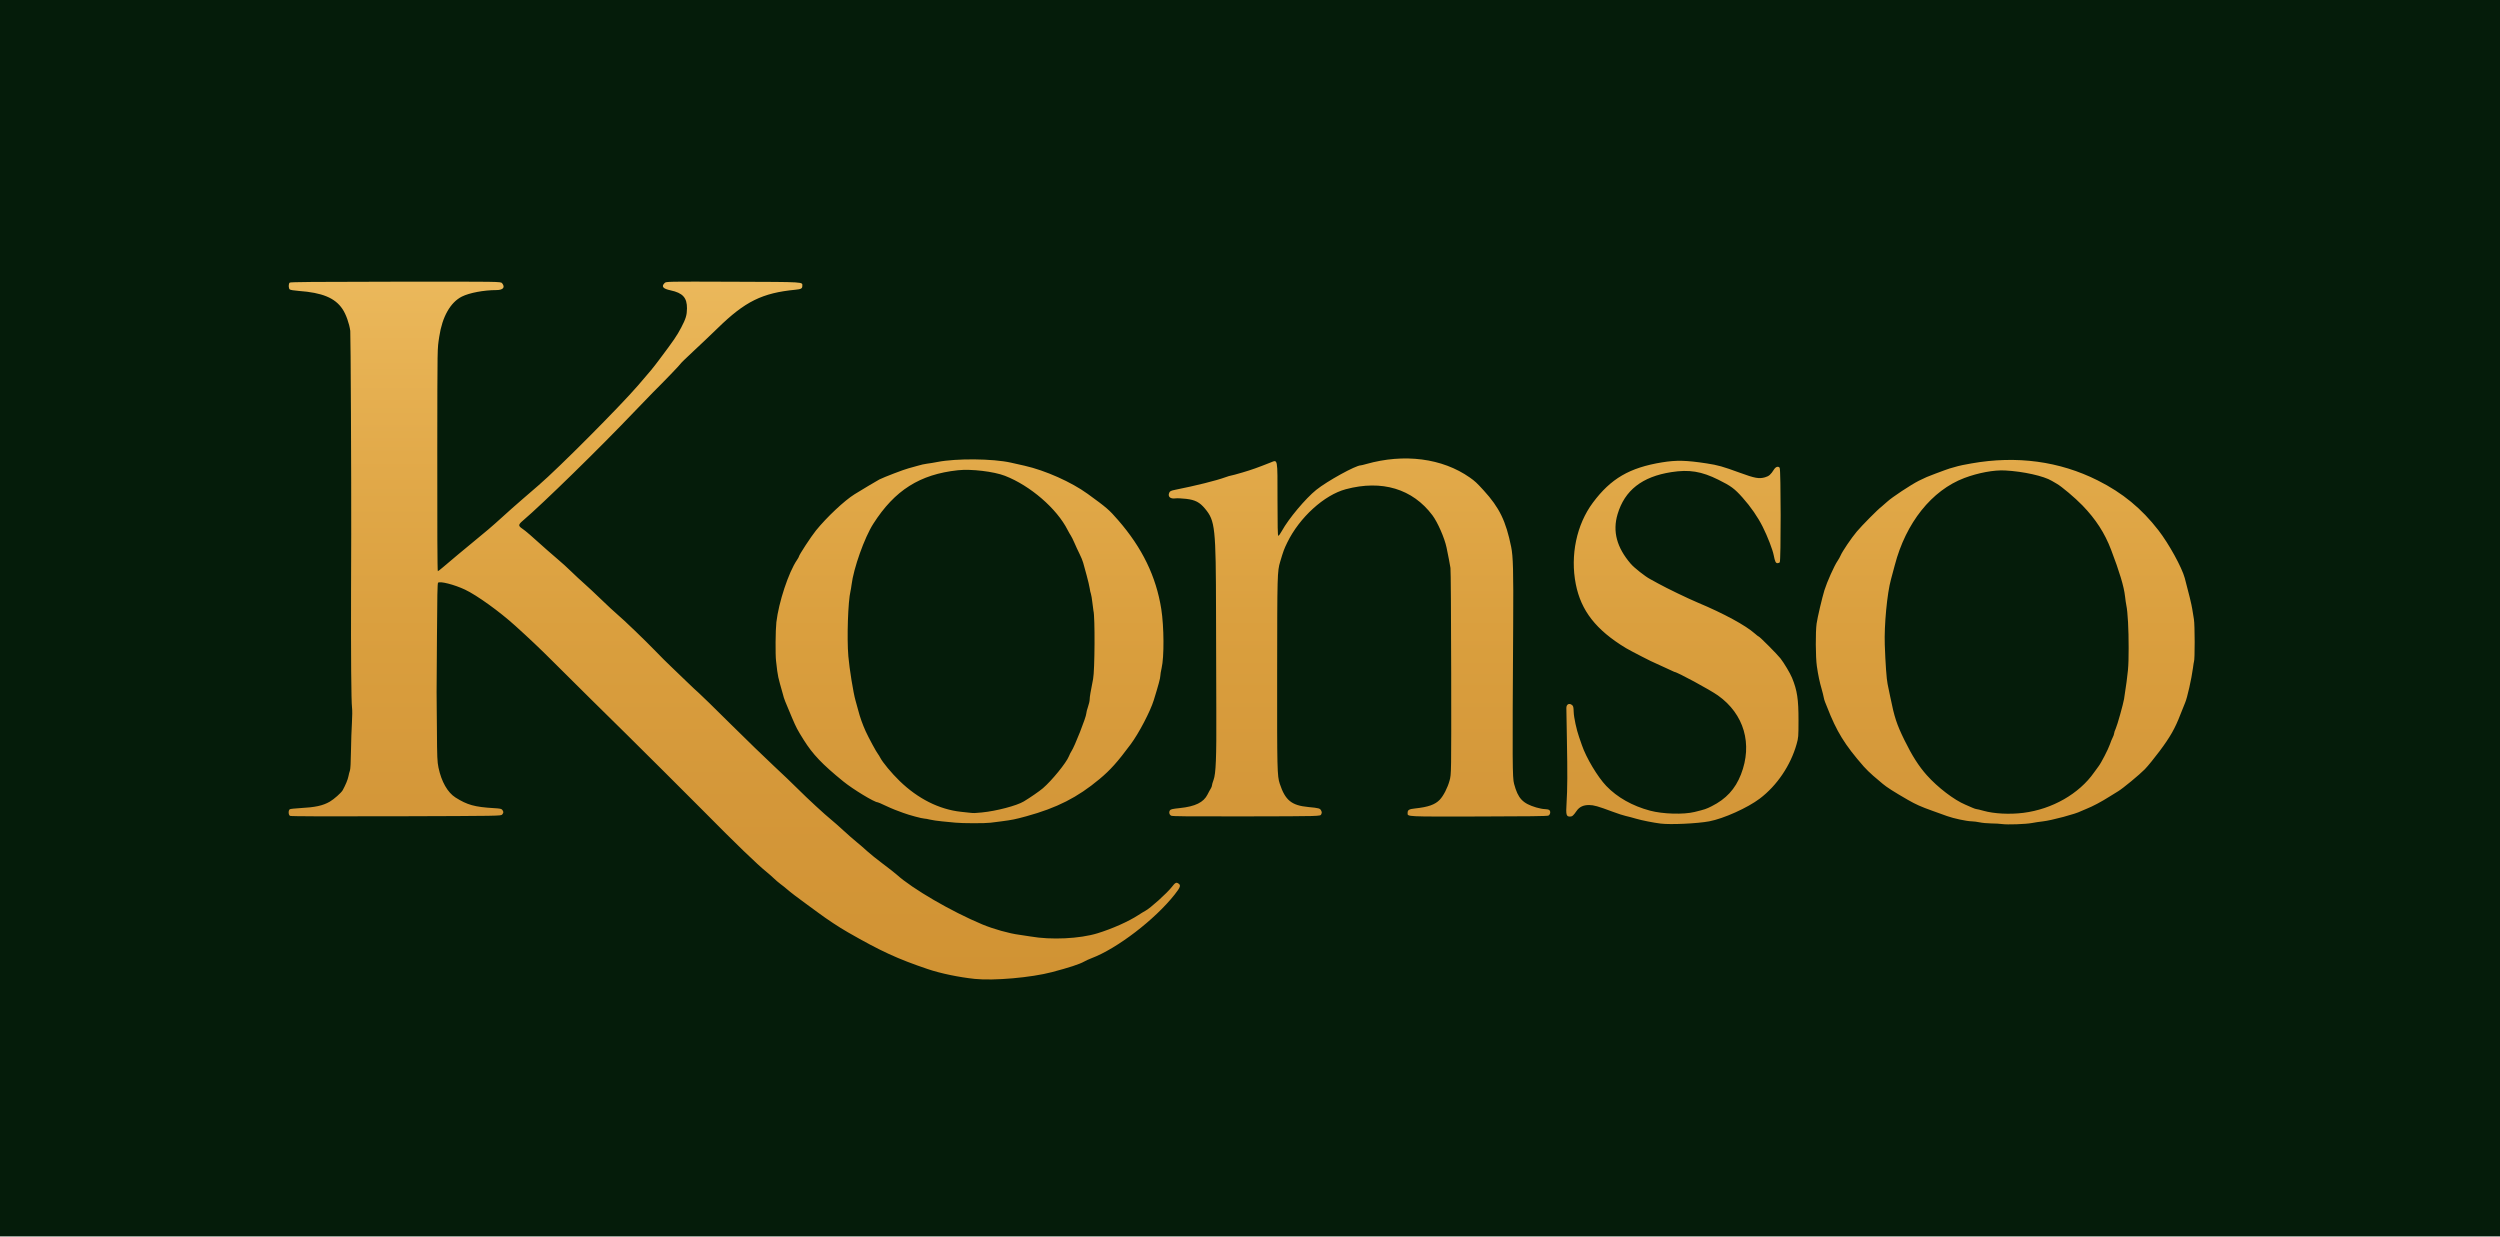
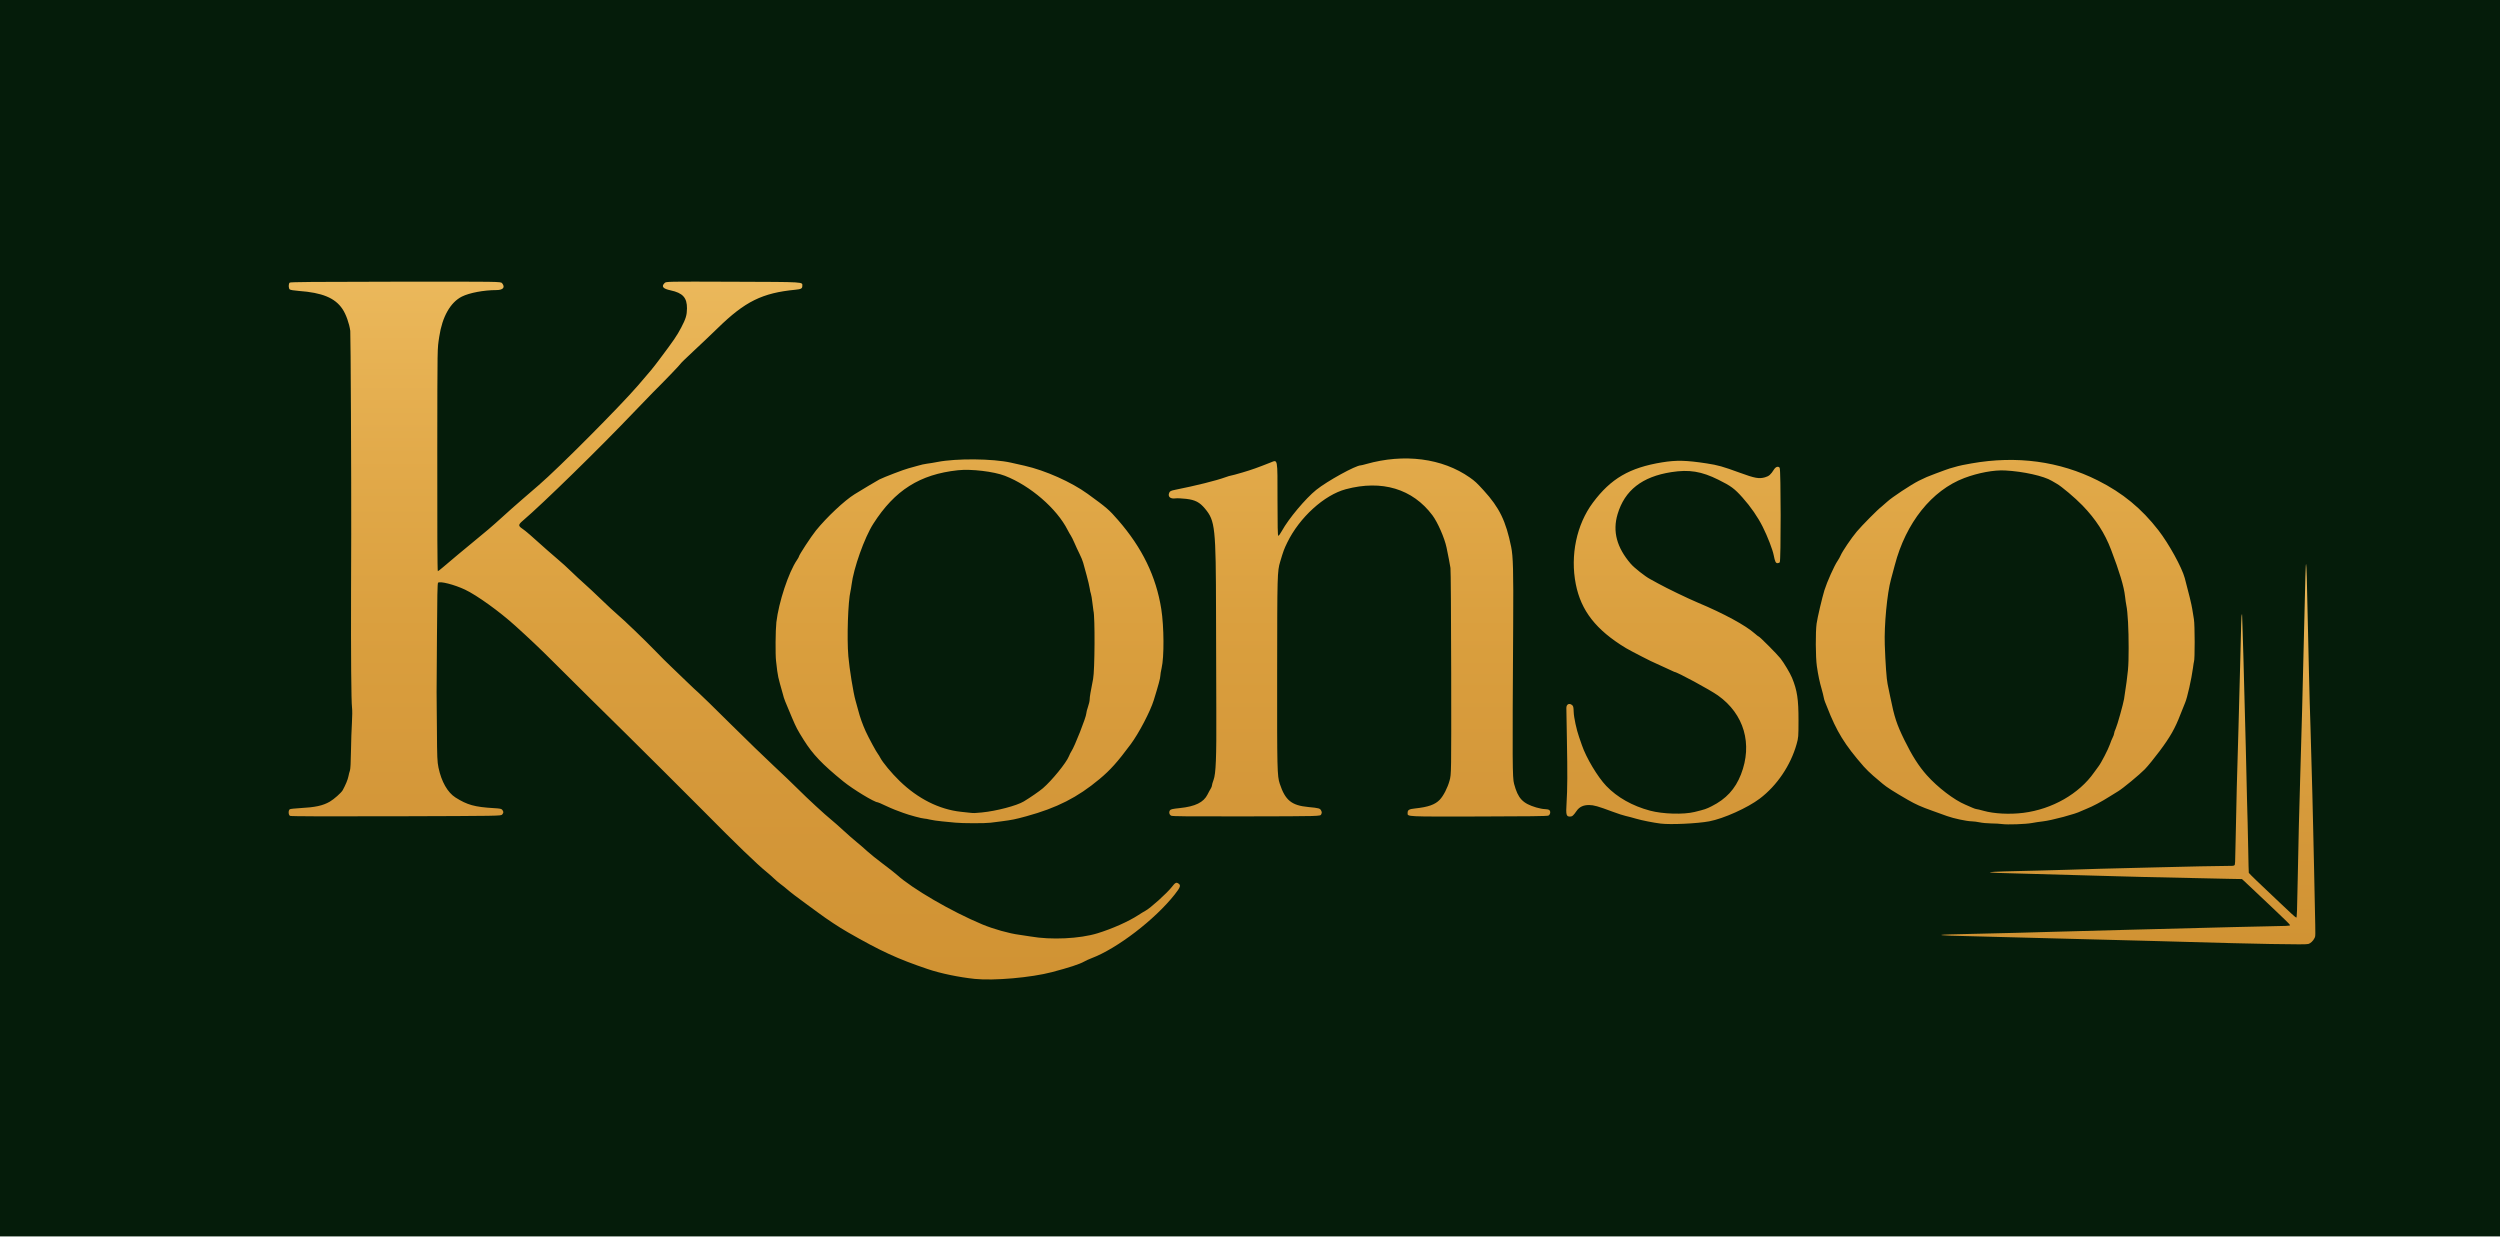
<svg xmlns="http://www.w3.org/2000/svg" viewBox="170 350 920 455" width="920" height="455">
  <defs>
    <linearGradient id="konsoFoil" x1="0" y1="0" x2="0" y2="1">
      <stop offset="0" stop-color="#EBB85B" />
      <stop offset=".25" stop-color="#E2AA4A" />
      <stop offset=".5" stop-color="#DA9F3E" />
      <stop offset=".75" stop-color="#D49739" />
      <stop offset="1" stop-color="#D19333" />
    </linearGradient>
  </defs>
  <rect x="170" y="350" width="920" height="455" fill="#051C0A" />
  <path transform="translate(260 440)" fill="url(#konsoFoil)" fill-rule="evenodd" d="M268.75 270.24 C262.92 269.63 256.16 268.23 251.43 266.63 C240.30 262.87 234.21 260.07 222.00 253.07 C218.72 251.19 214.41 248.34 211.02 245.82 C209.59 244.75 207.55 243.26 206.49 242.50 C204.03 240.75 200.64 238.15 199.48 237.12 C198.99 236.69 197.98 235.88 197.23 235.33 C196.49 234.77 195.37 233.83 194.76 233.22 C194.14 232.62 193.01 231.62 192.24 231.00 C188.63 228.09 180.80 220.53 168.58 208.16 C164.50 204.03 143.81 183.41 140.75 180.42 C135.58 175.37 119.15 159.11 113.14 153.10 C108.88 148.83 104.75 144.92 99.62 140.29 C93.80 135.02 85.47 129.03 81.12 126.98 C77.21 125.14 71.88 123.77 71.20 124.45 C70.98 124.67 70.88 129.57 70.80 144.19 C70.75 154.88 70.69 164.07 70.67 164.62 C70.66 165.18 70.67 167.65 70.71 170.12 C70.74 172.60 70.78 176.59 70.79 179.00 C70.84 188.48 70.92 190.38 71.36 192.47 C72.44 197.65 74.72 201.64 77.62 203.48 C81.96 206.22 84.67 206.97 91.69 207.39 C94.17 207.54 94.55 207.62 94.88 208.08 C95.36 208.77 95.35 209.08 94.81 209.73 C94.38 210.27 94.38 210.27 55.80 210.39 C29.46 210.46 17.06 210.42 16.73 210.24 C16.08 209.89 16.05 208.12 16.69 207.79 C16.93 207.67 18.59 207.49 20.38 207.39 C26.01 207.09 28.76 206.50 31.35 205.02 C32.88 204.14 35.59 201.74 36.11 200.80 C37.17 198.87 38.00 196.88 38.22 195.70 C38.35 194.97 38.60 194.04 38.76 193.62 C38.96 193.13 39.10 190.63 39.16 186.38 C39.21 182.80 39.37 178.12 39.51 175.97 C39.65 173.65 39.67 171.36 39.54 170.34 C39.26 168.08 39.12 151.52 39.19 127.25 C39.22 116.46 39.25 107.23 39.25 106.75 C39.30 85.97 39.05 32.92 38.90 31.75 C38.54 29.05 37.31 25.60 36.01 23.69 C33.28 19.63 28.58 17.69 19.96 17.06 C18.22 16.93 16.88 16.71 16.64 16.52 C16.14 16.10 16.12 14.42 16.62 14.00 C16.91 13.77 25.52 13.69 55.64 13.66 C94.29 13.62 94.29 13.62 94.77 14.22 C96.00 15.73 95.16 16.75 92.67 16.75 C88.03 16.76 82.76 17.75 79.98 19.14 C75.75 21.26 72.73 26.60 71.65 33.88 C70.92 38.81 70.97 35.84 70.92 75.75 C70.88 103.76 70.96 120.04 71.12 120.20 C71.17 120.25 72.05 119.58 73.06 118.71 C75.71 116.44 81.45 111.63 83.62 109.88 C88.21 106.16 91.39 103.44 94.75 100.37 C96.74 98.55 100.18 95.49 102.40 93.59 C104.61 91.68 107.25 89.40 108.27 88.52 C115.77 82.04 137.95 59.76 144.78 51.86 C149.53 46.37 150.24 45.51 152.51 42.48 C158.08 35.07 159.03 33.67 160.70 30.51 C162.37 27.33 162.79 25.95 162.81 23.50 C162.84 19.56 161.27 17.81 156.78 16.85 C153.94 16.24 153.29 15.44 154.57 14.16 C155.14 13.59 155.14 13.59 179.75 13.68 C206.85 13.78 205.25 13.68 205.25 15.28 C205.25 16.17 204.78 16.42 202.74 16.62 C190.52 17.80 184.19 20.92 174.14 30.73 C171.65 33.15 167.57 37.03 165.06 39.35 C162.55 41.68 160.50 43.68 160.50 43.79 C160.50 43.99 154.31 50.43 150.22 54.48 C149.17 55.52 146.07 58.74 143.32 61.62 C130.79 74.79 109.59 95.51 102.43 101.59 C100.67 103.09 100.64 103.50 102.25 104.58 C103.40 105.35 105.48 107.14 111.46 112.53 C112.74 113.68 114.66 115.34 115.71 116.21 C116.76 117.08 118.81 118.94 120.25 120.35 C121.69 121.76 123.83 123.74 125.00 124.76 C126.17 125.78 128.98 128.41 131.25 130.60 C133.52 132.79 136.12 135.21 137.04 135.98 C139.51 138.05 147.39 145.63 151.25 149.63 C153.11 151.56 155.64 154.09 156.88 155.24 C158.11 156.40 160.70 158.88 162.62 160.76 C164.55 162.63 166.57 164.53 167.12 164.98 C167.68 165.43 172.91 170.54 178.75 176.34 C184.60 182.13 191.80 189.12 194.75 191.85 C197.71 194.59 201.71 198.42 203.64 200.35 C207.24 203.95 213.52 209.74 215.99 211.74 C216.75 212.35 218.67 214.04 220.25 215.50 C221.83 216.96 224.08 218.93 225.25 219.88 C226.42 220.83 228.19 222.36 229.19 223.29 C230.19 224.21 232.78 226.29 234.94 227.91 C237.11 229.53 239.38 231.31 240.00 231.87 C245.76 237.08 260.12 245.43 271.46 250.17 C275.61 251.90 281.47 253.54 285.12 254.00 C286.23 254.14 288.06 254.42 289.21 254.62 C296.83 255.96 307.33 255.46 313.88 253.45 C319.27 251.79 325.28 249.12 328.88 246.77 C329.84 246.14 330.99 245.44 331.44 245.21 C333.28 244.26 339.45 238.70 341.26 236.37 C342.46 234.81 342.86 234.60 343.66 235.13 C344.65 235.77 344.40 236.51 342.23 239.25 C334.96 248.44 321.11 259.05 311.74 262.60 C310.85 262.93 309.61 263.49 308.99 263.85 C307.22 264.84 303.52 266.05 297.12 267.74 C289.48 269.76 275.75 270.96 268.75 270.24 Z M646.75 213.25 C645.99 213.14 644.19 213.03 642.75 213.02 C641.31 213.00 639.39 212.82 638.50 212.62 C637.61 212.43 636.31 212.26 635.62 212.25 C633.80 212.23 628.94 211.20 626.50 210.31 C625.33 209.89 622.97 209.04 621.25 208.42 C616.87 206.86 615.01 206.02 612.08 204.34 C606.88 201.34 604.33 199.71 602.83 198.44 C601.98 197.72 600.41 196.38 599.33 195.47 C598.26 194.55 596.70 193.04 595.87 192.09 C588.84 184.05 585.88 179.25 582.34 170.12 C582.12 169.57 581.80 168.77 581.62 168.34 C581.43 167.90 581.21 167.12 581.12 166.59 C581.03 166.06 580.70 164.72 580.38 163.62 C579.62 161.01 579.09 158.51 578.60 155.12 C578.13 151.91 578.08 142.48 578.51 139.50 C578.85 137.15 580.54 129.96 581.39 127.20 C582.34 124.15 585.03 118.14 586.24 116.39 C586.63 115.82 587.12 114.95 587.33 114.45 C587.96 112.93 591.29 108.01 593.30 105.62 C595.27 103.29 601.06 97.44 602.38 96.47 C602.79 96.16 603.74 95.33 604.50 94.62 C606.23 93.01 613.15 88.43 616.12 86.92 C618.35 85.80 619.59 85.27 622.25 84.29 C623.01 84.02 624.54 83.45 625.65 83.03 C626.77 82.61 628.19 82.15 628.81 82.02 C629.43 81.88 630.21 81.66 630.55 81.53 C630.90 81.40 633.13 80.95 635.52 80.53 C652.16 77.60 667.89 79.72 682.00 86.81 C691.12 91.39 698.09 97.12 704.31 105.15 C708.13 110.08 712.94 118.81 714.00 122.75 C715.39 127.90 716.54 132.66 716.74 134.06 C716.86 134.92 717.14 136.64 717.36 137.88 C717.72 139.92 717.74 152.91 717.38 153.49 C717.33 153.57 717.17 154.59 717.02 155.76 C716.51 159.71 714.90 166.85 714.13 168.59 C713.81 169.30 713.03 171.26 712.38 172.95 C710.43 178.04 708.65 181.16 704.76 186.38 C702.81 188.99 700.35 192.01 699.29 193.09 C697.36 195.07 691.13 200.21 689.50 201.17 C689.02 201.45 687.56 202.36 686.25 203.18 C683.29 205.06 680.15 206.72 677.89 207.62 C676.94 207.99 675.98 208.40 675.77 208.52 C673.96 209.51 664.99 211.91 661.75 212.27 C660.58 212.40 658.78 212.67 657.75 212.87 C655.50 213.30 648.67 213.54 646.75 213.25 Z M521.12 213.08 C518.44 212.75 514.07 211.88 512.03 211.27 C510.71 210.88 509.01 210.43 508.25 210.27 C507.49 210.12 505.36 209.42 503.50 208.73 C498.04 206.69 496.52 206.26 494.77 206.25 C492.64 206.25 491.20 206.94 490.16 208.46 C488.99 210.15 488.58 210.50 487.76 210.50 C486.38 210.50 486.22 209.87 486.49 205.61 C486.82 200.27 486.85 194.64 486.62 182.25 C486.51 176.27 486.42 170.99 486.42 170.53 C486.42 169.16 487.47 168.62 488.50 169.45 C488.98 169.83 489.06 170.18 489.12 172.01 C489.18 174.04 490.16 178.57 491.11 181.25 C491.33 181.87 491.79 183.20 492.14 184.22 C493.72 188.86 497.92 195.89 501.09 199.21 C505.12 203.43 510.73 206.60 517.25 208.33 C521.93 209.58 529.58 209.80 533.62 208.80 C537.49 207.84 537.82 207.73 539.88 206.70 C545.18 204.05 548.57 200.38 550.67 195.00 C555.04 183.80 551.83 172.77 542.21 165.93 C539.24 163.82 527.09 157.25 526.15 157.25 C526.10 157.25 524.52 156.52 522.63 155.63 C520.75 154.73 519.15 154.00 519.07 154.00 C518.77 154.00 509.91 149.45 508.29 148.47 C497.35 141.83 491.83 134.77 489.89 124.96 C487.80 114.37 490.18 103.03 496.18 94.98 C502.79 86.11 509.65 82.11 521.62 80.15 C526.92 79.29 530.44 79.37 538.05 80.53 C542.21 81.17 543.95 81.66 550.24 83.96 C555.79 86.00 557.35 86.28 559.55 85.64 C561.01 85.21 561.62 84.67 562.84 82.75 C563.48 81.74 564.42 81.47 564.92 82.15 C565.38 82.77 565.41 116.49 564.95 116.95 C564.79 117.11 564.40 117.25 564.11 117.25 C563.47 117.25 563.17 116.61 562.74 114.38 C562.32 112.22 560.48 107.46 558.69 103.89 C556.86 100.24 554.31 96.54 551.26 93.12 C548.31 89.81 547.00 88.84 542.38 86.55 C536.12 83.44 531.64 82.72 525.05 83.74 C514.28 85.42 507.88 90.43 505.26 99.25 C503.39 105.56 504.95 111.45 510.12 117.48 C511.35 118.92 515.45 122.16 517.21 123.08 C517.57 123.28 518.94 124.03 520.25 124.75 C523.44 126.51 531.20 130.26 534.76 131.75 C544.33 135.76 552.37 140.12 555.78 143.15 C556.46 143.76 557.10 144.25 557.21 144.25 C557.53 144.25 564.06 150.81 565.22 152.30 C566.53 153.98 568.79 157.78 569.47 159.44 C571.37 164.06 571.86 167.30 571.85 175.12 C571.84 181.18 571.82 181.45 571.15 183.84 C568.96 191.64 563.93 199.09 557.62 203.87 C553.16 207.26 544.30 211.25 539.00 212.25 C534.65 213.07 524.76 213.53 521.12 213.08 Z M261.62 212.74 C260.66 212.64 258.47 212.43 256.75 212.27 C255.03 212.11 252.99 211.81 252.21 211.61 C251.44 211.41 250.54 211.25 250.21 211.25 C249.37 211.25 244.43 209.92 242.38 209.14 C241.41 208.77 240.06 208.27 239.38 208.02 C238.69 207.77 237.03 207.04 235.69 206.41 C234.36 205.77 233.15 205.25 233.00 205.25 C231.79 205.25 223.91 200.47 220.34 197.57 C212.57 191.25 209.08 187.59 205.74 182.25 C203.39 178.49 203.02 177.77 201.48 174.17 C198.80 167.86 198.52 167.15 198.15 165.62 C197.95 164.80 197.44 163.01 197.03 161.65 C196.61 160.28 196.16 158.15 196.02 156.90 C195.88 155.65 195.69 154.01 195.59 153.25 C195.30 150.98 195.38 141.81 195.70 139.00 C196.57 131.57 200.20 120.61 203.29 116.08 C203.68 115.51 204.00 114.94 204.00 114.81 C204.00 114.29 208.49 107.43 210.25 105.25 C214.25 100.31 220.79 94.17 224.49 91.88 C226.91 90.37 232.89 86.81 233.63 86.43 C235.22 85.62 242.73 82.74 244.27 82.36 C245.15 82.14 246.72 81.70 247.75 81.39 C248.78 81.07 250.30 80.73 251.12 80.64 C251.95 80.54 253.69 80.26 255.00 80.00 C261.90 78.64 275.38 78.76 282.00 80.25 C283.31 80.54 285.58 81.05 287.06 81.39 C294.67 83.11 304.26 87.39 310.25 91.73 C317.28 96.83 318.13 97.56 321.47 101.41 C330.35 111.62 335.45 122.13 337.35 134.12 C338.37 140.62 338.44 151.80 337.47 155.88 C337.22 156.97 337.00 158.25 337.00 158.72 C337.00 159.55 336.32 162.08 334.59 167.66 C333.32 171.79 329.08 179.89 326.08 183.91 C321.24 190.43 318.57 193.41 314.59 196.72 C306.51 203.46 298.96 207.30 287.72 210.38 C283.53 211.53 282.47 211.74 278.38 212.27 C277.14 212.42 275.39 212.65 274.50 212.76 C272.55 213.02 264.08 213.00 261.62 212.74 Z M341.00 210.18 C340.28 209.82 340.07 208.85 340.56 208.17 C340.82 207.81 341.56 207.65 344.20 207.37 C349.86 206.78 352.94 205.26 354.38 202.36 C354.80 201.52 355.33 200.54 355.57 200.18 C355.81 199.81 356.00 199.30 356.00 199.04 C356.00 198.78 356.27 197.84 356.60 196.97 C357.44 194.73 357.68 188.80 357.60 172.00 C357.57 164.64 357.53 148.16 357.50 135.38 C357.44 104.02 357.19 101.68 353.43 97.17 C351.47 94.82 349.83 93.97 346.52 93.58 C344.93 93.40 343.16 93.31 342.59 93.40 C340.72 93.67 339.70 92.81 340.24 91.41 C340.49 90.76 340.84 90.57 342.50 90.24 C350.11 88.72 357.61 86.85 360.88 85.65 C361.84 85.30 362.80 85.01 363.02 85.01 C363.24 85.00 365.15 84.49 367.27 83.86 C370.65 82.86 372.65 82.15 377.55 80.21 C380.28 79.13 380.12 78.33 380.12 93.83 C380.12 103.61 380.20 107.11 380.41 107.18 C380.57 107.23 381.18 106.40 381.76 105.33 C384.17 100.93 390.42 93.46 394.37 90.28 C398.42 87.03 408.90 81.25 410.76 81.25 C410.93 81.25 411.81 81.04 412.72 80.78 C426.74 76.80 440.76 78.62 450.88 85.72 C452.79 87.06 453.45 87.68 456.03 90.51 C461.79 96.83 464.17 101.71 466.11 111.25 C466.83 114.78 466.97 120.01 466.85 139.75 C466.54 191.52 466.56 196.15 467.19 198.48 C468.63 203.85 470.32 205.65 475.34 207.15 C476.44 207.48 477.86 207.75 478.50 207.75 C479.13 207.75 479.85 207.90 480.10 208.07 C480.72 208.53 480.55 209.78 479.81 210.14 C479.40 210.35 472.17 210.44 454.22 210.47 C426.96 210.52 428.00 210.58 428.00 209.17 C428.00 208.05 428.50 207.75 430.75 207.51 C435.56 207.00 438.09 206.11 439.80 204.33 C441.18 202.90 442.71 199.92 443.44 197.25 C444.09 194.88 444.09 194.88 444.04 157.62 C444.01 137.14 443.89 119.76 443.77 119.00 C443.53 117.47 442.93 114.36 442.33 111.50 C441.59 107.96 439.06 102.21 437.13 99.62 C429.83 89.89 418.54 86.49 405.27 90.03 C397.30 92.16 388.23 100.41 383.73 109.62 C382.52 112.11 382.31 112.67 381.10 116.73 C380.05 120.28 380.02 121.30 379.99 157.41 C379.95 193.33 380.01 195.54 380.95 198.40 C382.97 204.52 385.27 206.40 391.50 206.99 C395.38 207.35 395.79 207.47 396.20 208.32 C396.47 208.88 396.47 209.12 396.20 209.69 C395.87 210.38 395.87 210.38 368.75 210.43 C347.43 210.48 341.49 210.42 341.00 210.18 Z M654.58 209.13 C665.19 207.80 675.15 202.11 680.65 194.22 C681.19 193.45 681.93 192.44 682.29 191.97 C683.22 190.79 685.85 185.68 686.46 183.88 C686.73 183.05 687.19 181.93 687.48 181.38 C687.77 180.84 688.00 180.16 688.00 179.88 C688.00 179.60 688.28 178.78 688.62 178.05 C689.17 176.88 691.39 168.93 691.65 167.25 C693.22 156.88 693.32 155.76 693.34 148.50 C693.36 141.68 693.01 135.15 692.49 132.75 C692.36 132.13 692.14 130.64 692.01 129.43 C691.62 125.88 690.01 120.50 686.87 112.28 C684.53 106.15 681.26 101.09 676.32 95.98 C673.63 93.20 668.64 88.99 666.85 87.99 C666.32 87.70 665.52 87.23 665.08 86.96 C662.14 85.17 654.57 83.48 647.88 83.13 C643.76 82.91 638.01 83.98 632.90 85.90 C620.88 90.44 611.35 102.38 607.27 118.02 C606.82 119.73 606.19 122.08 605.87 123.25 C604.46 128.34 603.35 140.06 603.60 147.25 C603.84 154.25 604.26 160.00 604.64 161.75 C604.84 162.64 605.27 164.73 605.60 166.38 C607.15 174.03 607.96 176.49 610.87 182.43 C613.63 188.07 616.10 191.95 619.06 195.27 C623.06 199.76 629.13 204.40 633.28 206.13 C634.16 206.50 635.35 207.02 635.92 207.28 C636.50 207.54 637.14 207.75 637.35 207.75 C637.56 207.75 638.72 208.03 639.93 208.37 C643.80 209.46 649.52 209.76 654.58 209.13 Z M271.29 208.99 C276.63 208.47 284.17 206.49 286.75 204.93 C289.08 203.53 292.52 201.16 293.78 200.08 C297.05 197.28 302.40 190.72 303.35 188.32 C303.62 187.66 304.02 186.84 304.26 186.50 C305.44 184.79 309.74 173.85 309.76 172.54 C309.76 172.17 310.04 171.09 310.38 170.12 C310.72 169.16 311.00 167.93 311.00 167.38 C311.00 166.50 311.31 164.66 312.26 159.86 C312.89 156.72 312.99 136.80 312.39 134.79 C312.33 134.56 312.15 133.21 312.00 131.79 C311.84 130.37 311.60 128.90 311.46 128.54 C311.31 128.17 311.11 127.26 311.01 126.50 C310.90 125.74 310.40 123.61 309.89 121.75 C309.38 119.89 308.80 117.80 308.61 117.09 C308.42 116.38 307.82 114.90 307.26 113.81 C306.71 112.71 305.86 110.88 305.38 109.75 C304.89 108.62 304.29 107.40 304.03 107.04 C303.77 106.67 303.27 105.78 302.90 105.06 C298.93 97.18 289.18 88.74 279.83 85.10 C275.72 83.51 267.39 82.52 262.50 83.05 C248.49 84.56 239.28 90.39 231.38 102.74 C228.13 107.81 224.10 119.14 223.36 125.28 C223.27 126.02 223.11 127.02 222.99 127.50 C222.07 131.29 221.62 144.77 222.19 151.50 C222.58 156.11 224.04 165.08 224.83 167.79 C225.17 168.94 225.61 170.55 225.82 171.38 C226.42 173.76 227.46 176.70 228.57 179.12 C229.66 181.51 232.56 186.87 233.11 187.50 C233.29 187.71 233.64 188.27 233.88 188.75 C234.78 190.53 238.08 194.51 241.06 197.40 C247.79 203.93 255.63 207.87 263.62 208.74 C265.00 208.89 266.46 209.05 266.88 209.09 C268.35 209.26 268.73 209.25 271.29 208.99 Z" />
+   <path transform="translate(260 440)" fill="url(#konsoFoil)" fill-rule="evenodd" d="M745.54 257.39 C738.38 257.26 724.76 256.93 714.92 256.63 C711.26 256.52 706.75 256.39 704.90 256.35 C703.05 256.31 698.29 256.18 694.32 256.07 C690.35 255.96 684.32 255.80 680.93 255.72 C669.38 255.45 657.96 255.15 653.75 255.01 C651.43 254.93 646.77 254.81 643.38 254.74 C627.91 254.40 623.56 254.23 624.52 254.03 C625.03 253.91 627.56 253.84 638.26 253.61 C646.07 253.45 658.82 253.11 665.38 252.91 C671.47 252.71 676.68 252.57 693.62 252.15 C716.29 251.59 724.48 251.38 732.22 251.16 C736.23 251.05 741.88 250.93 744.77 250.88 C751.22 250.79 752.75 250.71 752.75 250.46 C752.75 250.26 750.73 248.26 746.70 244.47 C745.25 243.12 742.39 240.41 740.34 238.46 C738.29 236.50 736.26 234.59 735.83 234.21 L735.04 233.50 L729.71 233.40 C719.44 233.20 703.87 232.86 699.01 232.73 C696.31 232.66 691.77 232.53 688.92 232.46 C686.07 232.38 681.53 232.26 678.83 232.18 C669.33 231.89 659.45 231.62 655.99 231.54 C636.48 231.10 637.55 230.84 660.82 230.35 C664.48 230.28 669.09 230.15 671.05 230.07 C675.97 229.88 687.64 229.56 701.88 229.23 C708.47 229.07 716.49 228.88 719.70 228.81 C722.91 228.73 726.99 228.67 728.76 228.67 C731.63 228.67 732.01 228.64 732.26 228.42 C732.54 228.19 732.55 227.91 732.70 219.70 C732.97 205.43 733.25 194.33 733.77 177.66 C733.99 170.59 734.17 163.76 734.40 153.83 C734.74 139.28 734.83 136.41 734.96 136.20 C735.07 136.00 735.09 136.00 735.09 136.25 C735.10 136.40 735.19 139.30 735.30 142.69 C735.41 146.09 735.54 150.40 735.59 152.29 C735.63 154.18 735.76 159.04 735.87 163.08 C736.36 180.96 736.60 190.39 736.91 204.64 C736.99 208.03 737.08 211.68 737.13 212.76 C737.17 213.84 737.27 218.38 737.35 222.85 C737.42 227.32 737.52 231.09 737.56 231.21 C737.62 231.41 742.58 236.21 746.31 239.67 C746.96 240.28 748.16 241.41 748.97 242.19 C752.65 245.72 754.88 247.74 755.04 247.69 C755.26 247.62 755.35 245.10 755.55 233.99 C755.80 220.53 756.14 206.50 756.47 196.30 C756.66 190.54 756.97 179.63 757.17 171.63 C757.48 159.23 757.67 151.36 757.80 146.06 C758.40 120.17 758.49 117.20 758.66 117.66 C758.80 118.03 758.96 123.64 759.28 139.19 C759.39 144.89 759.58 153.03 759.69 157.27 C759.80 161.51 759.93 166.43 759.97 168.20 C760.02 169.97 760.14 174.20 760.26 177.59 C760.46 183.72 760.80 195.90 760.95 202.18 C760.99 203.99 761.12 209.35 761.23 214.10 C761.34 218.84 761.50 225.80 761.58 229.58 C761.66 233.36 761.79 239.70 761.87 243.66 C762.12 255.35 762.14 254.40 761.68 255.33 C761.22 256.26 760.29 257.14 759.51 257.37 C758.89 257.56 755.73 257.56 745.54 257.39 Z" />
</svg>
